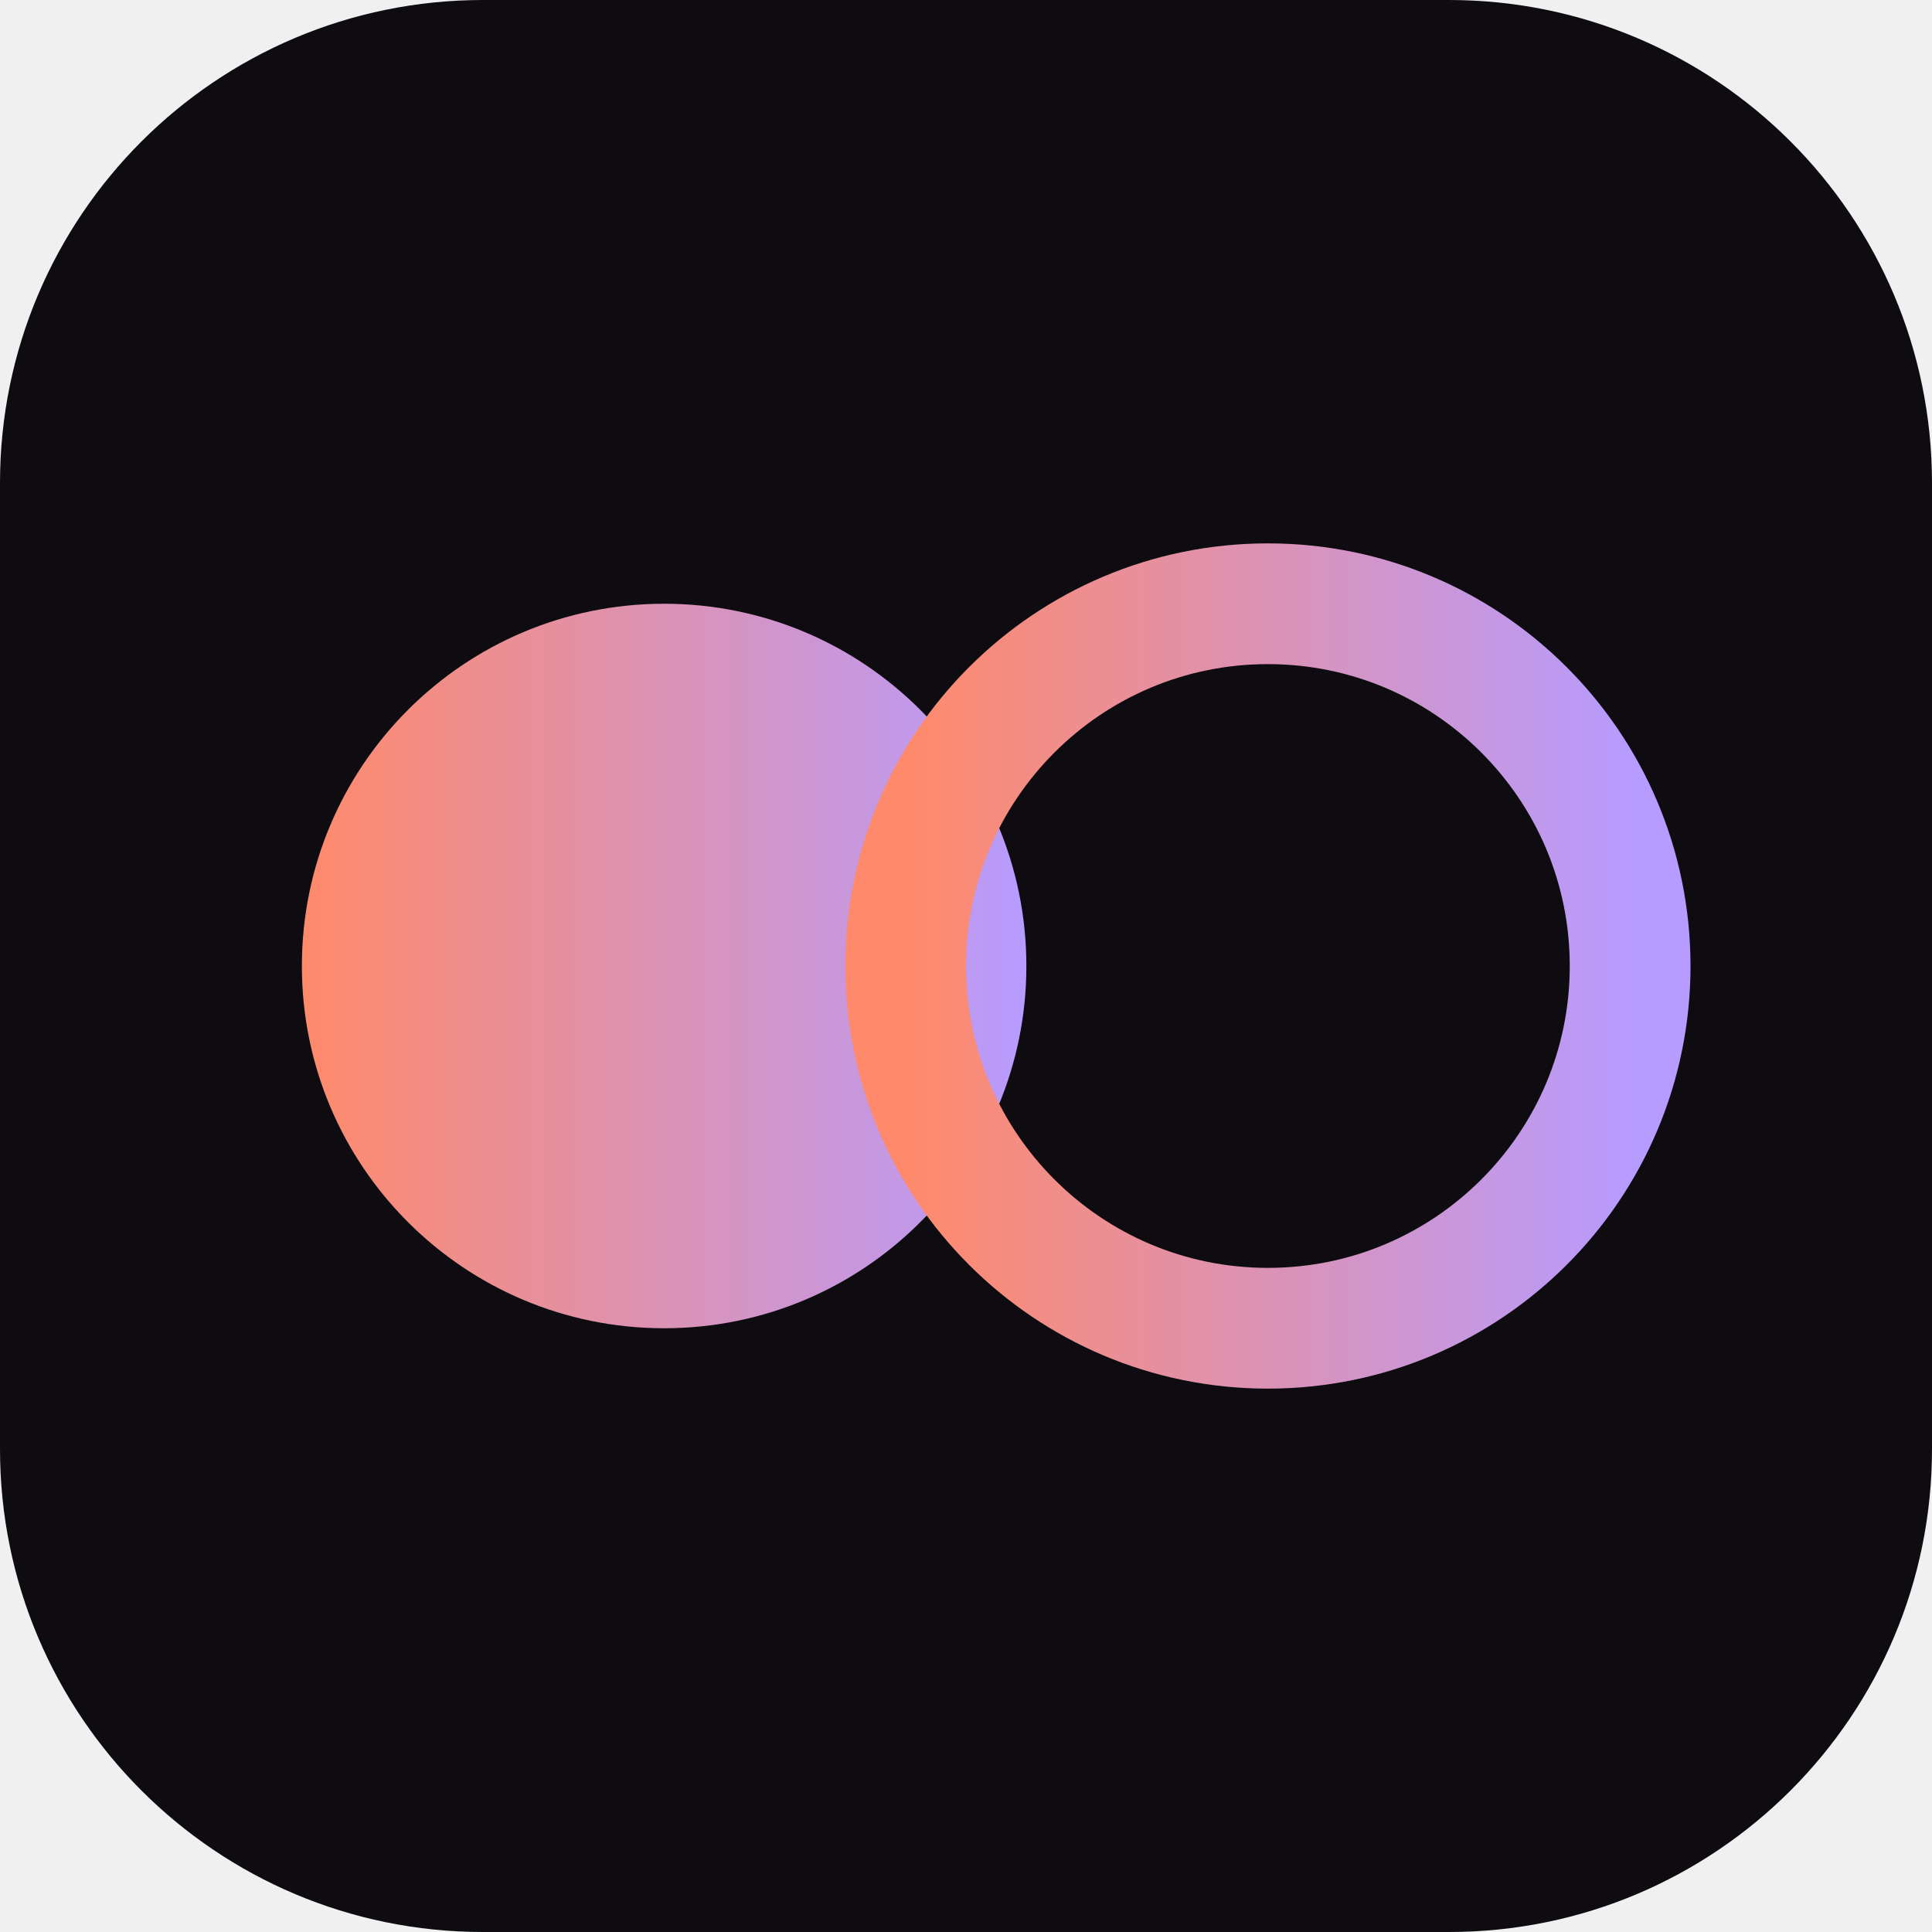
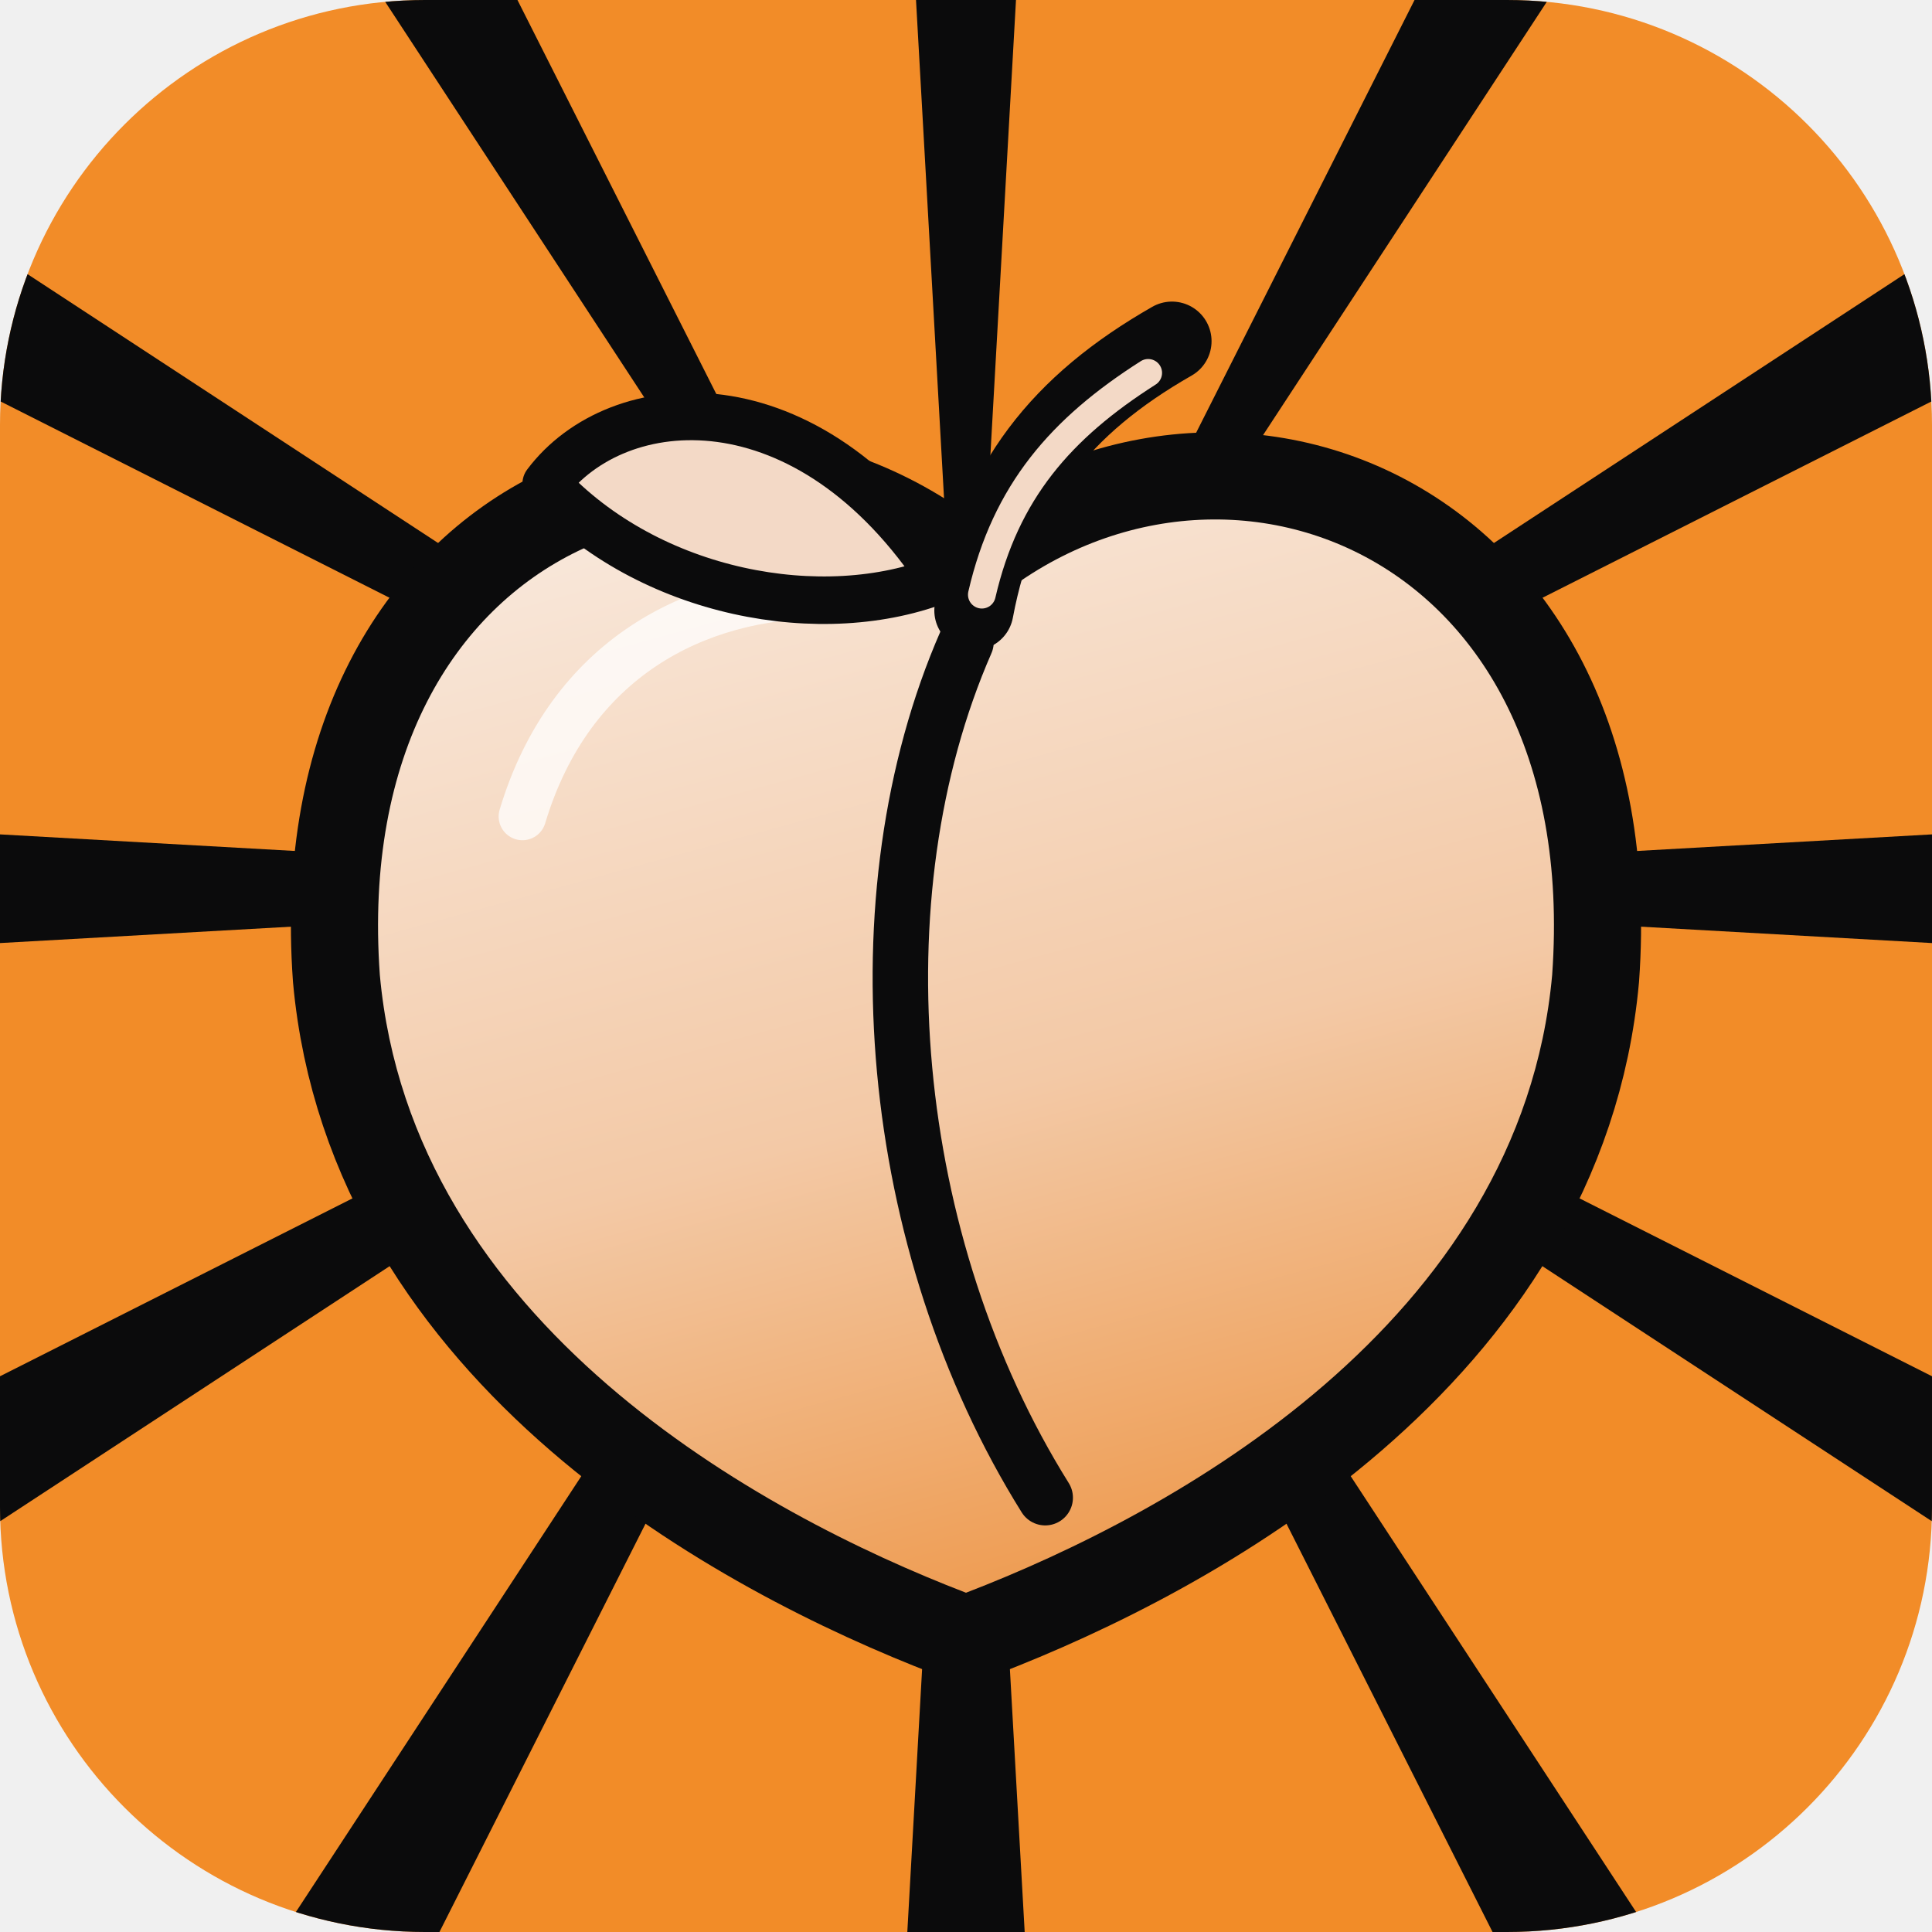
- <svg xmlns="http://www.w3.org/2000/svg" viewBox="0 0 32 32">
+ <svg xmlns="http://www.w3.org/2000/svg" viewBox="0 0 200 200">
  <defs>
-     <linearGradient id="g" x1="0" x2="1">
-       <stop offset="0" stop-color="#ff8a6b" />
-       <stop offset="1" stop-color="#b79bff" />
+     <linearGradient id="g" x1="0.3" y1="0" x2="0.6" y2="1">
+       <stop offset="0" stop-color="#F8E6D8" />
+       <stop offset="0.55" stop-color="#F3C9A6" />
+       <stop offset="1" stop-color="#EE9A4E" />
    </linearGradient>
+     <clipPath id="r">
+       <rect width="200" height="200" rx="44" />
+     </clipPath>
  </defs>
-   <rect width="32" height="32" rx="8" fill="#0e0c10" />
-   <circle cx="11" cy="16" r="6" fill="url(#g)" />
-   <circle cx="21" cy="16" r="6" fill="none" stroke="url(#g)" stroke-width="2" />
+   <g clip-path="url(#r)">
+     <rect width="200" height="200" fill="#F28C28" />
+     <g fill="#0B0B0C" transform="translate(100 92)">
+       <path d="M0 0L-9 -160L9 -160Z" />
+       <path d="M0 0L-9 -160L9 -160Z" transform="rotate(30)" />
+       <path d="M0 0L-9 -160L9 -160Z" transform="rotate(60)" />
+       <path d="M0 0L-9 -160L9 -160Z" transform="rotate(90)" />
+       <path d="M0 0L-9 -160L9 -160Z" transform="rotate(120)" />
+       <path d="M0 0L-9 -160L9 -160Z" transform="rotate(150)" />
+       <path d="M0 0L-9 -160L9 -160Z" transform="rotate(180)" />
+       <path d="M0 0L-9 -160L9 -160Z" transform="rotate(210)" />
+       <path d="M0 0L-9 -160L9 -160Z" transform="rotate(240)" />
+       <path d="M0 0L-9 -160L9 -160Z" transform="rotate(270)" />
+       <path d="M0 0L-9 -160L9 -160Z" transform="rotate(300)" />
+       <path d="M0 0L-9 -160L9 -160Z" transform="rotate(330)" />
+     </g>
+     <g transform="translate(18 14) scale(0.82)">
+       <path d="M100 62 C72 34 22 50 26 106 C30 150 74 174 100 184 C126 174 170 150 174 106 C178 50 128 34 100 62 Z" fill="#0B0B0C" stroke="#0B0B0C" stroke-width="22" stroke-linejoin="round" />
+       <path d="M100 62 C72 34 22 50 26 106 C30 150 74 174 100 184 C126 174 170 150 174 106 C178 50 128 34 100 62 Z" fill="url(#g)" />
+       <path d="M100 64 C86 96 90 140 110 172" fill="none" stroke="#0B0B0C" stroke-width="7" stroke-linecap="round" />
+       <path d="M44 86 C50 66 66 58 82 58" fill="none" stroke="#fff" stroke-opacity=".75" stroke-width="6" stroke-linecap="round" />
+       <path d="M97 56 C80 30 56 32 47 44 C60 58 82 62 97 56 Z" fill="#F3D9C6" stroke="#0B0B0C" stroke-width="6" stroke-linejoin="round" />
+       <path d="M101 60 C104 44 112 34 126 26" fill="none" stroke="#0B0B0C" stroke-width="10" stroke-linecap="round" />
+       <path d="M102 58 C105 45 112 37 123 30" fill="none" stroke="#F3D9C6" stroke-width="3.5" stroke-linecap="round" />
+     </g>
+   </g>
</svg>
